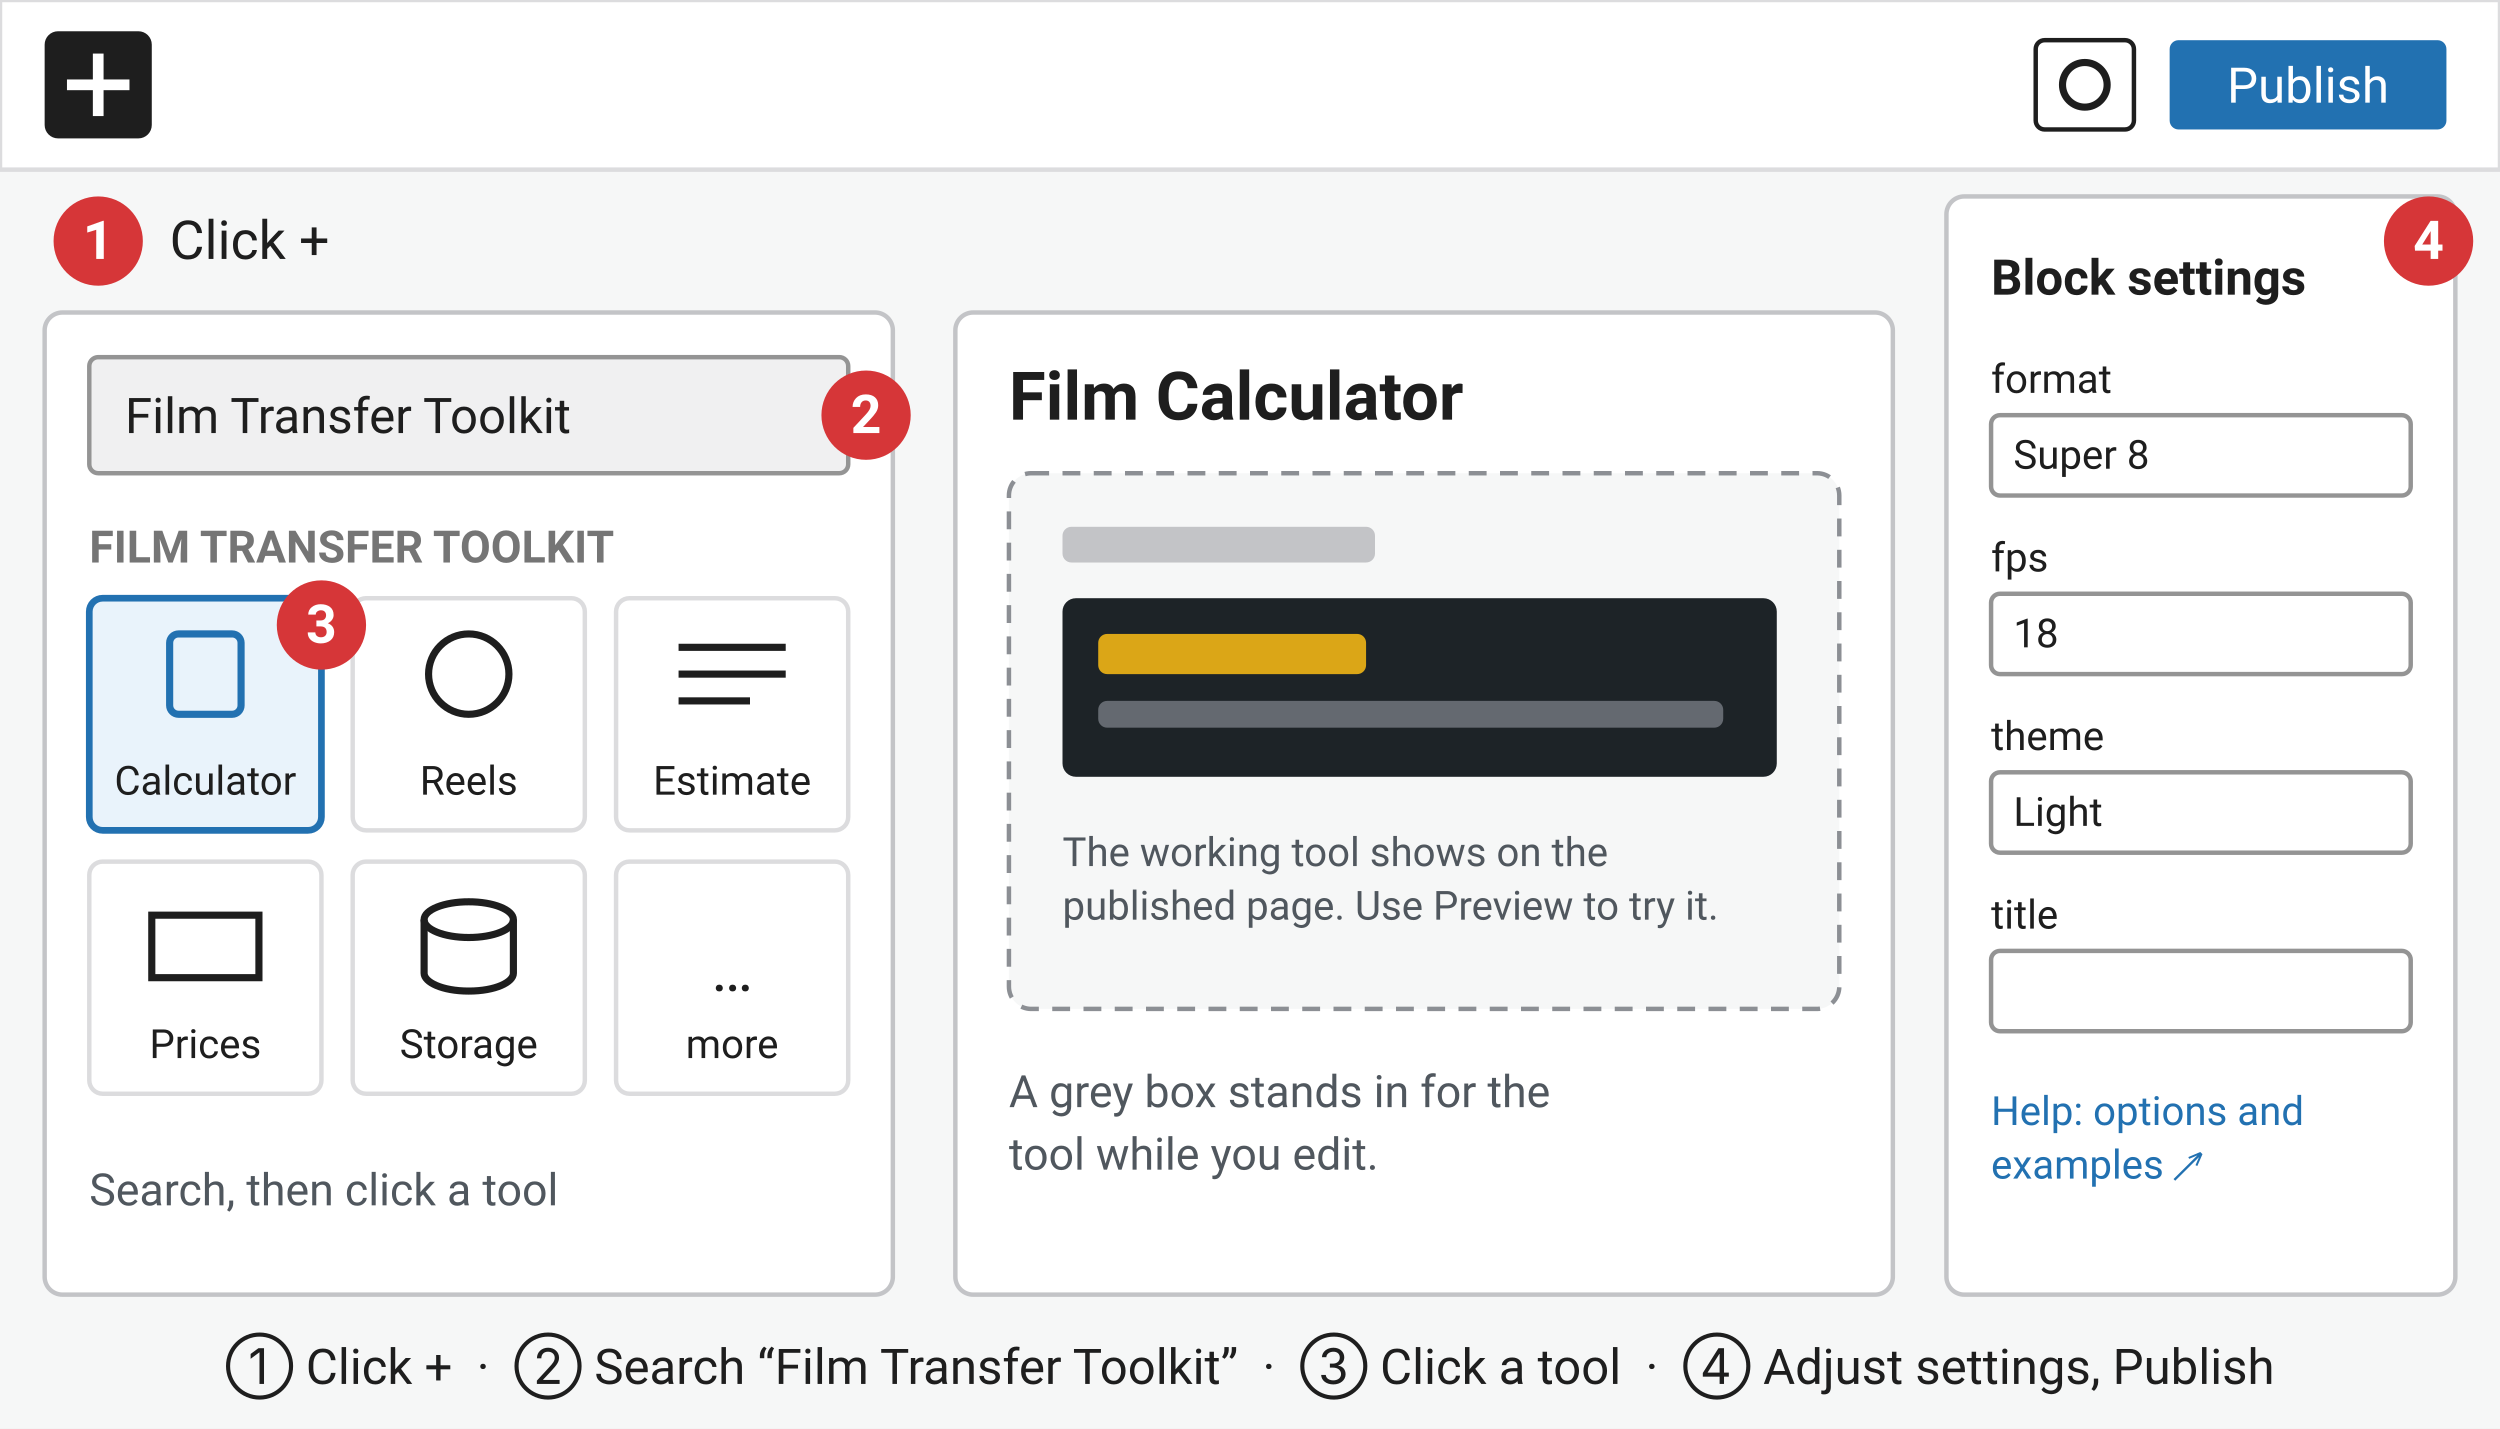
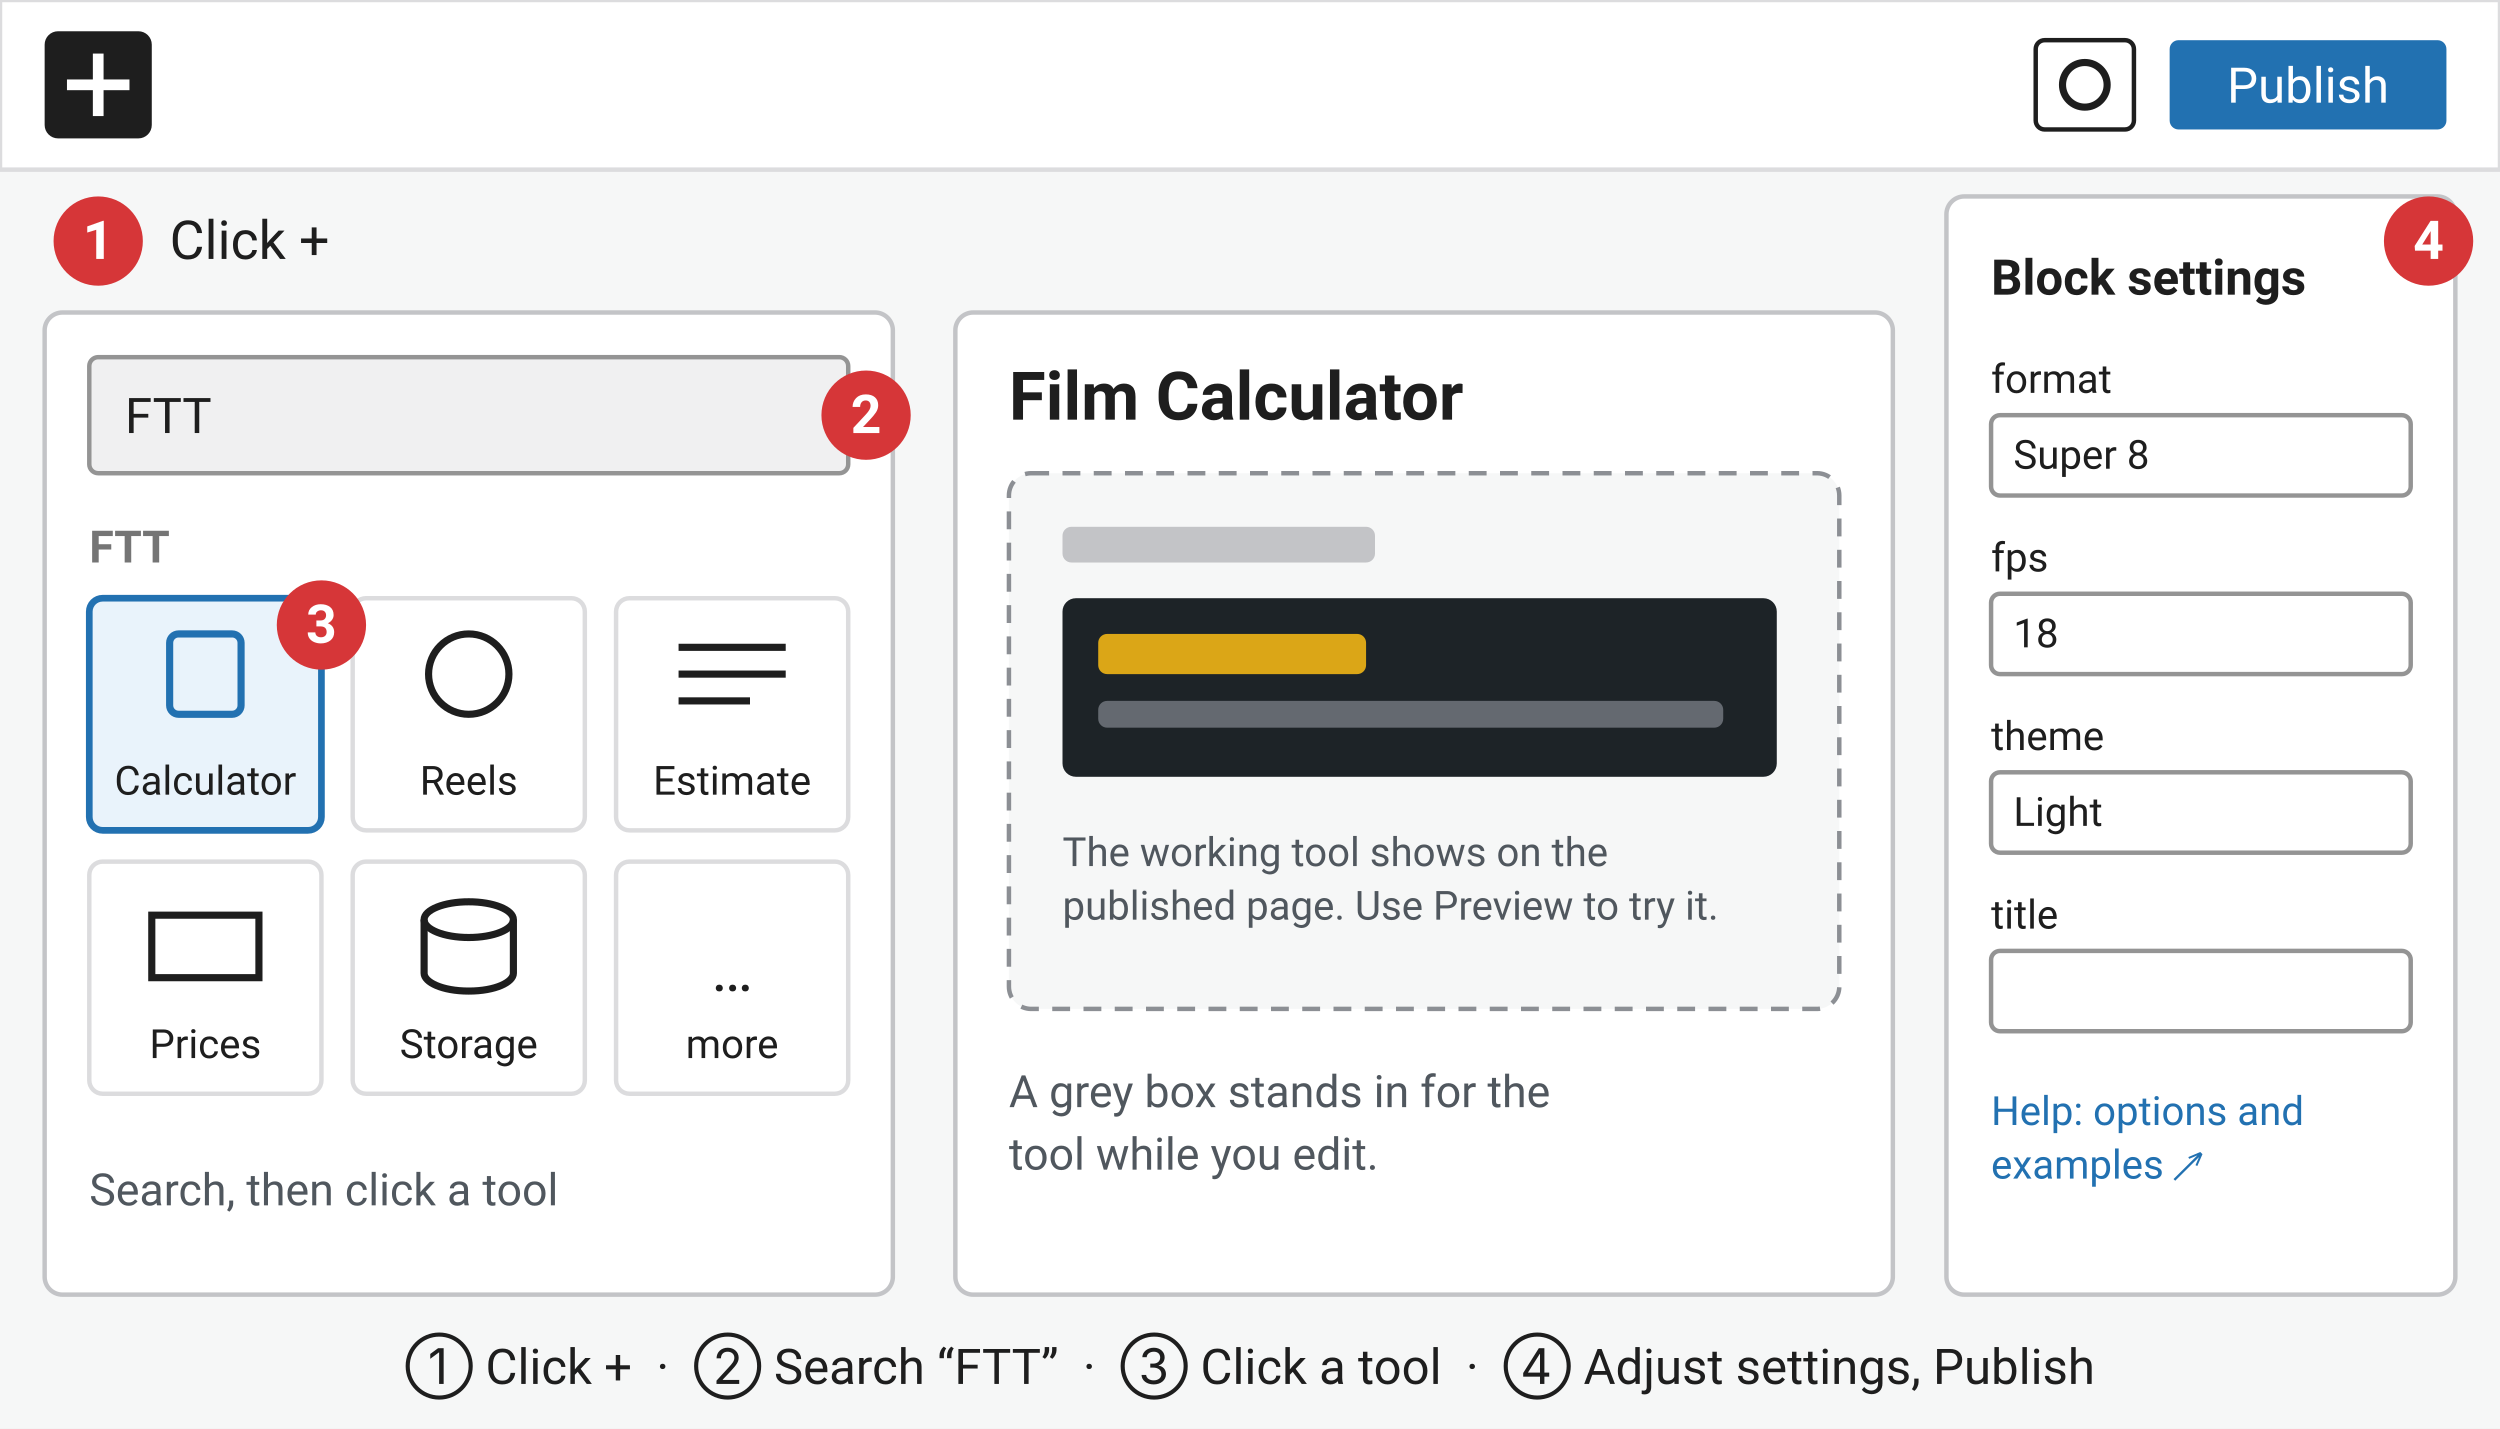
<svg xmlns="http://www.w3.org/2000/svg" viewBox="0 0 560 320" width="560" height="320" font-family="-apple-system,Segoe UI,Roboto,Helvetica,Arial,sans-serif" role="img" aria-labelledby="t">
  <rect width="560" height="320" fill="#f6f7f7" />
  <rect x="0" y="0" width="560" height="38" fill="#fff" stroke="#dcdcde" />
  <rect x="10" y="7" width="24" height="24" rx="3" fill="#1e1e1e" />
  <path d="M22 12v14M15 19h14" stroke="#fff" stroke-width="2.4" />
  <rect x="486" y="9" width="62" height="20" rx="2" fill="#2271b1" />
  <text x="517" y="23" font-size="11" fill="#fff" text-anchor="middle">Publish</text>
  <rect x="456" y="9" width="22" height="20" rx="2" fill="#fff" stroke="#1e1e1e" />
  <circle cx="467" cy="19" r="5" fill="none" stroke="#1e1e1e" stroke-width="1.6" />
  <circle cx="22" cy="54" r="10" fill="#d63638" />
  <text x="22" y="58" font-size="12" fill="#fff" text-anchor="middle" font-weight="700">1</text>
  <text x="38" y="58" font-size="12" fill="#1e1e1e">Click +</text>
  <rect x="10" y="70" width="190" height="220" rx="4" fill="#fff" stroke="#c3c4c7" />
  <rect x="20" y="80" width="170" height="26" rx="2" fill="#f0f0f1" stroke="#949494" />
-   <text x="28" y="97" font-size="11" fill="#1e1e1e">Film Transfer Toolkit</text>
+   <text x="28" y="97" font-size="11" fill="#1e1e1e">FTT</text>
  <circle cx="194" cy="93" r="10" fill="#d63638" />
  <text x="194" y="97" font-size="12" fill="#fff" text-anchor="middle" font-weight="700">2</text>
-   <text x="20" y="126" font-size="10" fill="#757575" font-weight="600">FILM TRANSFER TOOLKIT</text>
+   <text x="20" y="126" font-size="10" fill="#757575" font-weight="600">FTT</text>
  <g font-size="9" fill="#1e1e1e" text-anchor="middle">
    <rect x="20" y="134" width="52" height="52" rx="3" fill="#e9f3fb" stroke="#2271b1" stroke-width="1.5" />
    <rect x="38" y="142" width="16" height="18" rx="2" fill="none" stroke="#2271b1" stroke-width="1.6" />
    <text x="46" y="178">Calculator</text>
    <rect x="79" y="134" width="52" height="52" rx="3" fill="#fff" stroke="#dcdcde" />
    <circle cx="105" cy="151" r="9" fill="none" stroke="#1e1e1e" stroke-width="1.6" />
    <text x="105" y="178">Reels</text>
    <rect x="138" y="134" width="52" height="52" rx="3" fill="#fff" stroke="#dcdcde" />
    <rect x="128" y="144" width="0" height="0" />
    <path d="M152 145h24M152 151h24M152 157h16" stroke="#1e1e1e" stroke-width="1.6" />
    <text x="164" y="178">Estimate</text>
    <rect x="20" y="193" width="52" height="52" rx="3" fill="#fff" stroke="#dcdcde" />
    <path d="M34 205h24v14h-24z" fill="none" stroke="#1e1e1e" stroke-width="1.6" />
    <text x="46" y="237">Prices</text>
    <rect x="79" y="193" width="52" height="52" rx="3" fill="#fff" stroke="#dcdcde" />
    <ellipse cx="105" cy="206" rx="10" ry="4" fill="none" stroke="#1e1e1e" stroke-width="1.6" />
    <path d="M95 206v12c0 2 4 4 10 4s10-2 10-4v-12" fill="none" stroke="#1e1e1e" stroke-width="1.6" />
    <text x="105" y="237">Storage</text>
    <rect x="138" y="193" width="52" height="52" rx="3" fill="#fff" stroke="#dcdcde" />
    <text x="164" y="222" font-size="14">…</text>
    <text x="164" y="237">more</text>
  </g>
  <circle cx="72" cy="140" r="10" fill="#d63638" />
  <text x="72" y="144" font-size="12" fill="#fff" text-anchor="middle" font-weight="700">3</text>
  <text x="20" y="270" font-size="10" fill="#50575e">Search, then click a tool</text>
  <rect x="214" y="70" width="210" height="220" rx="4" fill="#fff" stroke="#c3c4c7" />
  <text x="226" y="94" font-size="15" fill="#1e1e1e" font-weight="600">Film Calculator</text>
  <rect x="226" y="106" width="186" height="120" rx="5" fill="#f6f7f7" stroke="#8c8f94" stroke-dasharray="4 3" />
  <rect x="238" y="118" width="70" height="8" rx="2" fill="#c3c4c7" />
  <rect x="238" y="134" width="160" height="40" rx="3" fill="#1d2327" />
  <rect x="246" y="142" width="60" height="9" rx="2" fill="#dba617" />
  <rect x="246" y="157" width="140" height="6" rx="2" fill="#646970" />
  <text x="238" y="194" font-size="9" fill="#50575e">The working tool shows on the</text>
  <text x="238" y="206" font-size="9" fill="#50575e">published page. Use Preview to try it.</text>
  <text x="226" y="248" font-size="10" fill="#50575e">A grey box stands in for the</text>
  <text x="226" y="262" font-size="10" fill="#50575e">tool while you edit.</text>
  <rect x="436" y="44" width="114" height="246" rx="4" fill="#fff" stroke="#c3c4c7" />
  <circle cx="544" cy="54" r="10" fill="#d63638" />
  <text x="544" y="58" font-size="12" fill="#fff" text-anchor="middle" font-weight="700">4</text>
  <text x="446" y="66" font-size="11" fill="#1e1e1e" font-weight="600">Block settings</text>
  <g font-size="9" fill="#1e1e1e">
    <text x="446" y="88">format</text>
    <rect x="446" y="93" width="94" height="18" rx="2" fill="#fff" stroke="#949494" />
    <text x="451" y="105">Super 8</text>
    <text x="446" y="128">fps</text>
    <rect x="446" y="133" width="94" height="18" rx="2" fill="#fff" stroke="#949494" />
    <text x="451" y="145">18</text>
    <text x="446" y="168">theme</text>
    <rect x="446" y="173" width="94" height="18" rx="2" fill="#fff" stroke="#949494" />
    <text x="451" y="185">Light</text>
    <text x="446" y="208">title</text>
    <rect x="446" y="213" width="94" height="18" rx="2" fill="#fff" stroke="#949494" />
  </g>
  <text x="446" y="252" font-size="9" fill="#2271b1">Help: options and</text>
  <text x="446" y="264" font-size="9" fill="#2271b1">examples ↗</text>
-   <text xml:space="preserve" x="280" y="310" font-size="11" fill="#1e1e1e" text-anchor="middle">① Click +  ·  ② Search “Film Transfer Toolkit”  ·  ③ Click a tool  ·  ④ Adjust settings, Publish</text>
+   <text xml:space="preserve" x="280" y="310" font-size="11" fill="#1e1e1e" text-anchor="middle">① Click +  ·  ② Search “FTT”  ·  ③ Click a tool  ·  ④ Adjust settings, Publish</text>
</svg>
